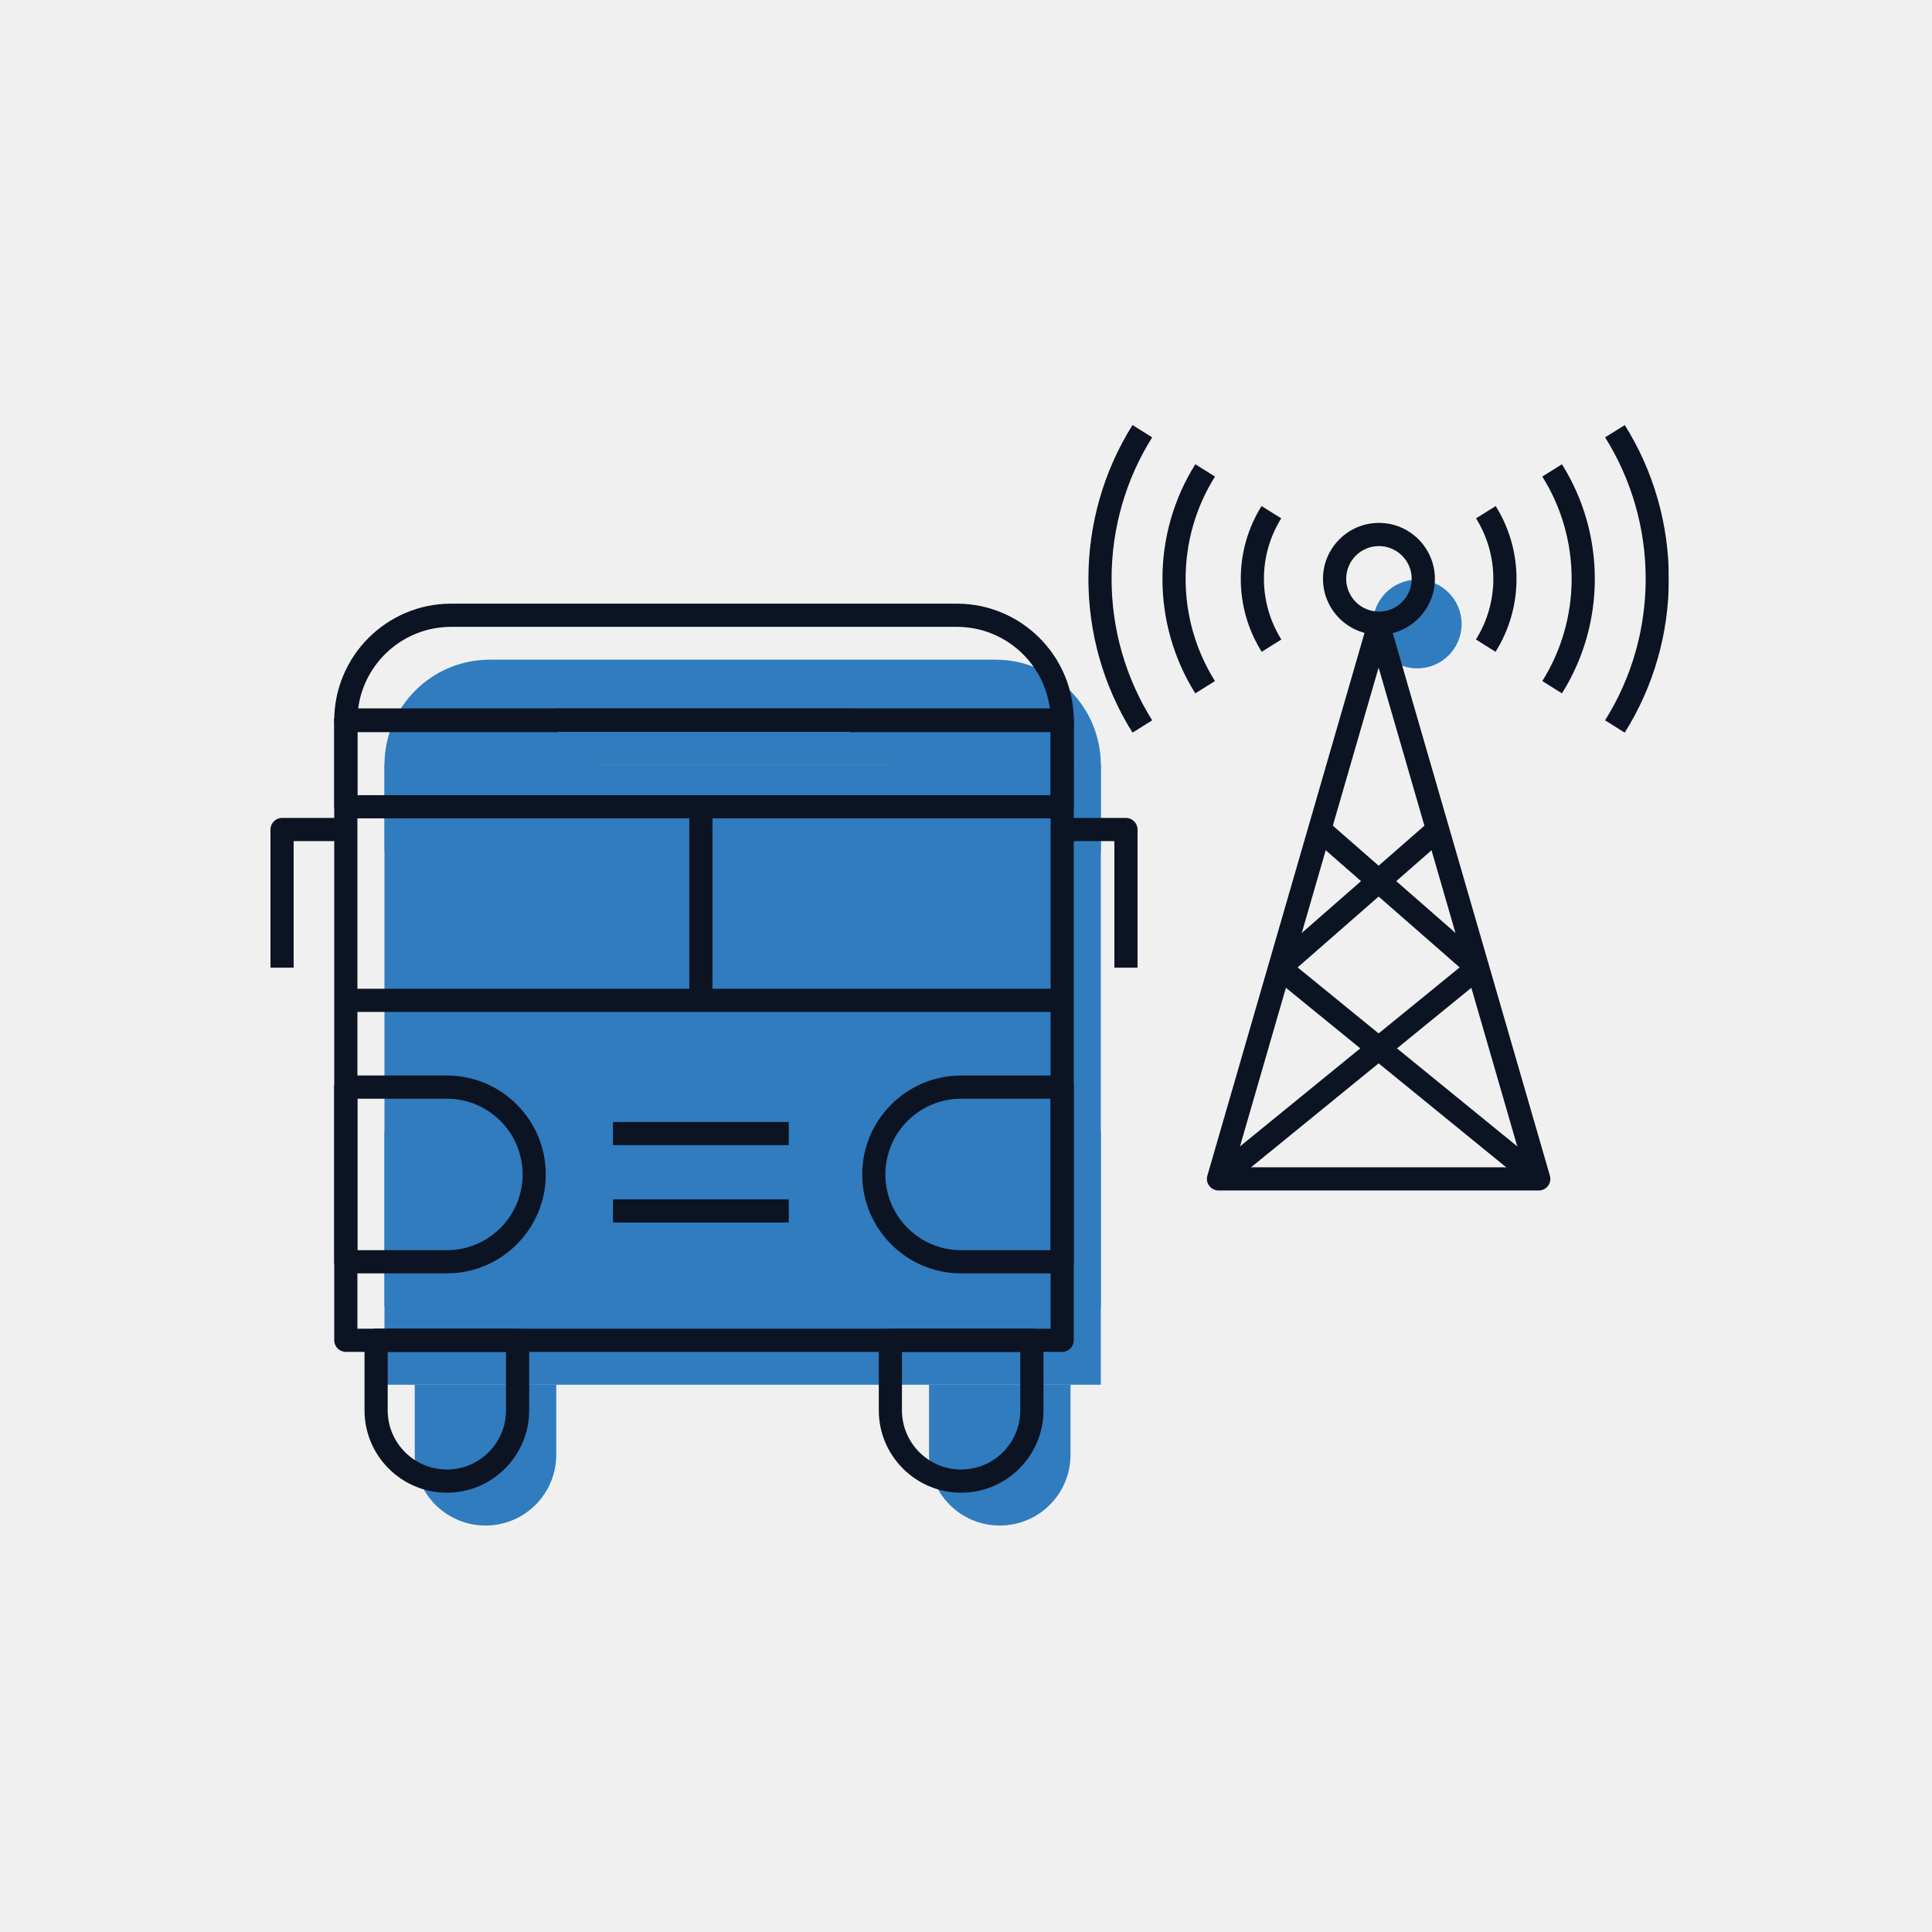
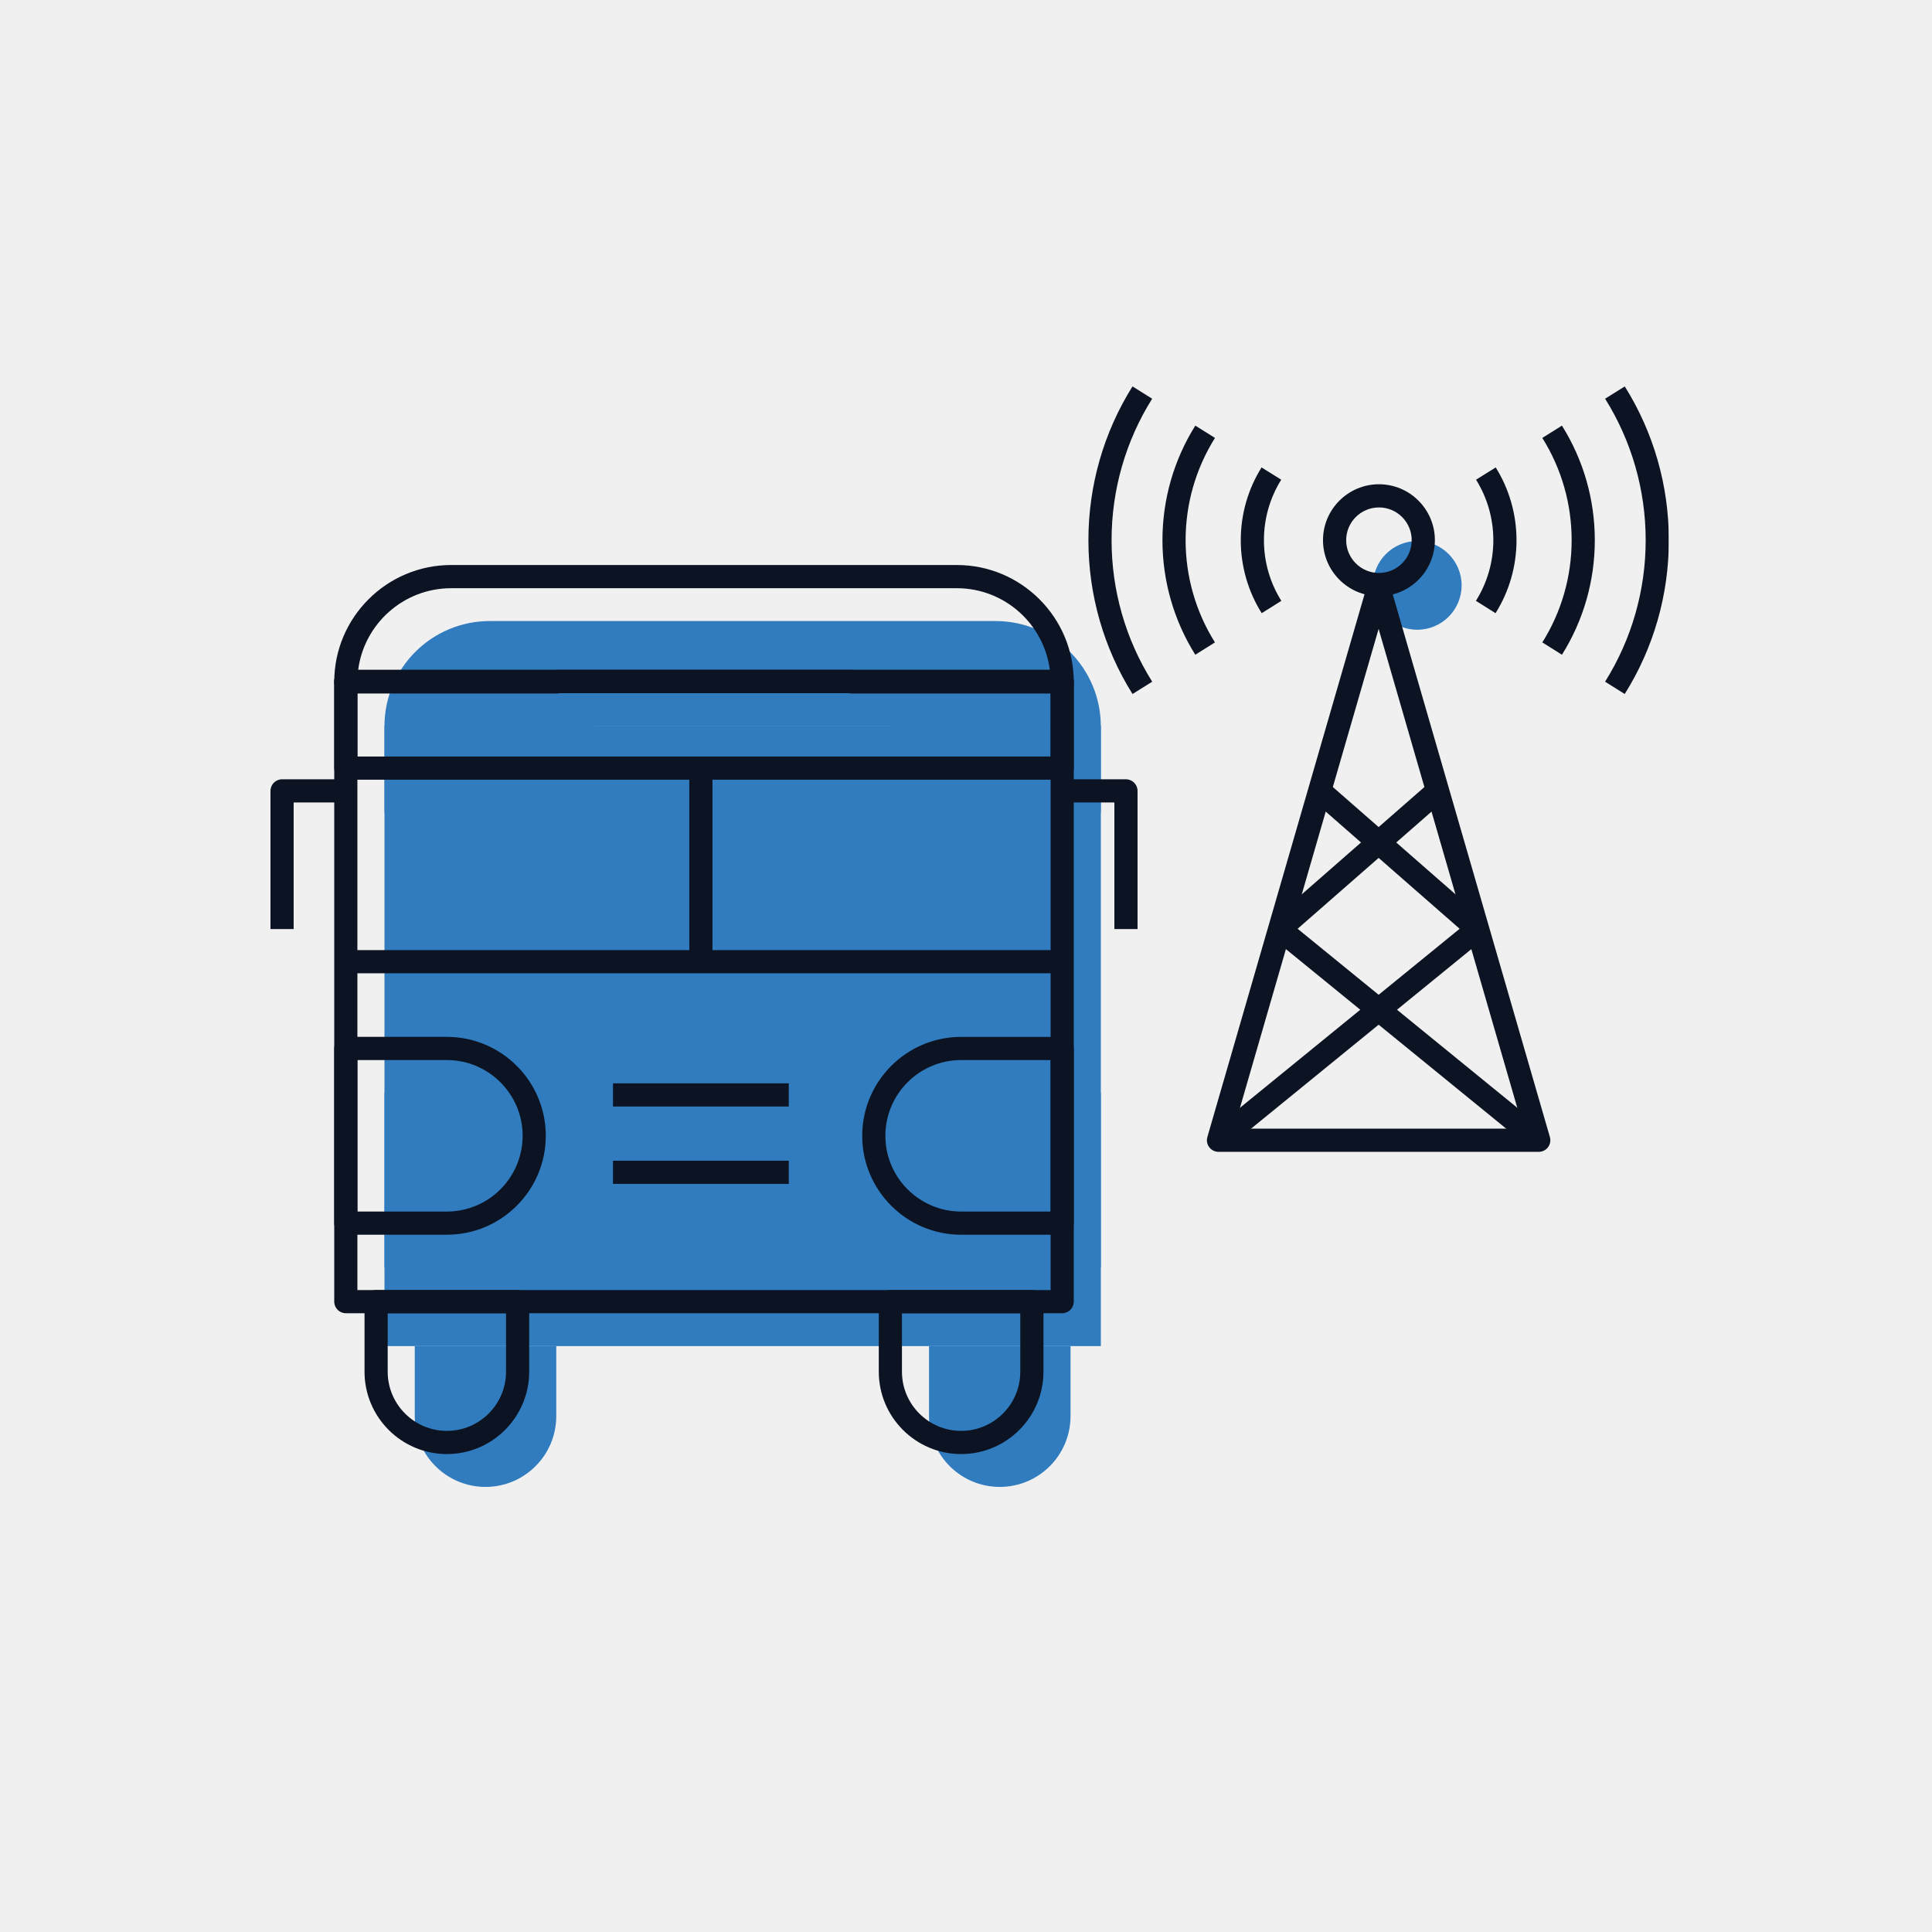
<svg xmlns="http://www.w3.org/2000/svg" xmlns:xlink="http://www.w3.org/1999/xlink" width="100px" height="100px" viewBox="0 0 100 100" version="1.1">
  <defs>
    <polygon id="path-1" points="0 56.962 72.379 56.962 72.379 -0 0 -0" />
  </defs>
  <g id="Welcome" stroke="none" stroke-width="1" fill="none" fill-rule="evenodd">
    <g id="Artboard-Copy-63">
-       <g id="Page-1-Copy" transform="translate(14, 22)">
+       <g id="Page-1-Copy" transform="translate(14, 20)">
        <path d="M61.653,10.299 C61.653,9.031 60.626,8.004 59.357,8.004 C58.09,8.004 57.062,9.031 57.062,10.299 C57.062,11.567 58.09,12.595 59.357,12.595 C60.626,12.595 61.653,11.567 61.653,10.299 Z" id="Fill-1" fill="#307CBF" />
        <mask id="mask-2" fill="white">
          <use xlink:href="#path-1" />
        </mask>
        <g id="Clip-4" />
        <polygon id="Fill-3" fill="#307CBF" mask="url(#mask-2)" points="5.9 49.673 42.979 49.673 42.979 17.572 5.9 17.572" />
        <path d="M42.978,17.596 C42.978,14.585 40.538,12.145 37.528,12.145 L11.351,12.145 C8.341,12.145 5.899,14.585 5.899,17.596 L16.802,17.596 C16.802,17.588 16.799,17.58 16.799,17.572 L32.08,17.572 C32.08,17.58 32.077,17.588 32.077,17.596 L42.978,17.596 Z" id="Fill-5" fill="#307CBF" mask="url(#mask-2)" />
        <path d="M5.899,32.077 L42.978,32.077" id="Fill-6" fill="#307CBF" mask="url(#mask-2)" />
        <path d="M7.468,49.672 L7.468,53.299 C7.468,55.322 9.108,56.962 11.13,56.962 C13.153,56.962 14.792,55.322 14.792,53.299 L14.792,49.672 L7.468,49.672 Z" id="Fill-7" fill="#307CBF" mask="url(#mask-2)" />
        <path d="M34.086,49.672 L34.086,53.299 C34.086,55.322 35.726,56.962 37.748,56.962 C39.771,56.962 41.41,55.322 41.41,53.299 L41.41,49.672 L34.086,49.672 Z" id="Fill-8" fill="#307CBF" mask="url(#mask-2)" />
        <path d="M11.13,36.569 L5.9,36.569 L5.9,45.61 L11.13,45.61 C13.627,45.61 15.651,43.586 15.651,41.09 C15.651,38.593 13.627,36.569 11.13,36.569" id="Fill-9" fill="#307CBF" mask="url(#mask-2)" />
        <path d="M37.748,36.569 L42.978,36.569 L42.978,45.61 L37.748,45.61 C35.251,45.61 33.227,43.586 33.227,41.09 C33.227,38.593 35.251,36.569 37.748,36.569" id="Fill-10" fill="#307CBF" mask="url(#mask-2)" />
        <path d="M19.729,38.972 L28.828,38.972" id="Fill-11" fill="#307CBF" mask="url(#mask-2)" />
        <path d="M19.729,42.977 L28.828,42.977" id="Fill-12" fill="#307CBF" mask="url(#mask-2)" />
        <polygon id="Fill-13" fill="#307CBF" mask="url(#mask-2)" points="5.902 22.057 42.979 22.057 42.979 17.572 5.902 17.572" />
        <path d="M24.277,22.057 L24.277,32.078" id="Fill-14" fill="#307CBF" mask="url(#mask-2)" />
        <path d="M4.499,46.772 L40.379,46.772 L40.379,15.872 L4.499,15.872 L4.499,46.772 Z M40.979,47.972 L3.899,47.972 C3.568,47.972 3.3,47.704 3.3,47.372 L3.3,15.272 C3.3,14.94 3.568,14.672 3.899,14.672 L40.979,14.672 C41.31,14.672 41.578,14.94 41.578,15.272 L41.578,47.372 C41.578,47.704 41.31,47.972 40.979,47.972 L40.979,47.972 Z" id="Fill-15" fill="#0C1423" mask="url(#mask-2)" />
        <path d="M30.247,14.696 L40.342,14.696 C40.045,12.303 37.999,10.446 35.527,10.446 L9.351,10.446 C6.879,10.446 4.833,12.303 4.536,14.696 L14.638,14.696 C14.689,14.68 14.744,14.672 14.8,14.672 L30.079,14.672 C30.138,14.672 30.194,14.68 30.247,14.696 M40.978,15.896 L30.076,15.896 C30.018,15.896 29.961,15.888 29.908,15.872 L14.964,15.872 C14.912,15.888 14.857,15.896 14.802,15.896 L3.899,15.896 C3.568,15.896 3.3,15.628 3.3,15.296 C3.3,11.96 6.014,9.245 9.351,9.245 L35.527,9.245 C38.864,9.245 41.578,11.96 41.578,15.296 C41.578,15.628 41.31,15.896 40.978,15.896" id="Fill-16" fill="#0C1423" mask="url(#mask-2)" />
        <polygon id="Fill-17" fill="#0C1423" mask="url(#mask-2)" points="3.9 30.377 40.979 30.377 40.979 29.177 3.9 29.177" />
        <path d="M6.067,47.972 L6.067,51 C6.067,52.688 7.441,54.062 9.13,54.062 C10.818,54.062 12.192,52.688 12.192,51 L12.192,47.972 L6.067,47.972 Z M9.13,55.262 C6.779,55.262 4.868,53.35 4.868,51 L4.868,47.372 C4.868,47.04 5.136,46.772 5.467,46.772 L12.792,46.772 C13.123,46.772 13.391,47.04 13.391,47.372 L13.391,51 C13.391,53.35 11.48,55.262 9.13,55.262 L9.13,55.262 Z" id="Fill-18" fill="#0C1423" mask="url(#mask-2)" />
        <path d="M32.685,47.972 L32.685,51 C32.685,52.688 34.059,54.062 35.748,54.062 C37.437,54.062 38.81,52.688 38.81,51 L38.81,47.972 L32.685,47.972 Z M35.748,55.262 C33.398,55.262 31.486,53.35 31.486,51 L31.486,47.372 C31.486,47.04 31.755,46.772 32.086,46.772 L39.41,46.772 C39.742,46.772 40.01,47.04 40.01,47.372 L40.01,51 C40.01,53.35 38.099,55.262 35.748,55.262 L35.748,55.262 Z" id="Fill-19" fill="#0C1423" mask="url(#mask-2)" />
        <path d="M4.499,42.709 L9.13,42.709 C11.292,42.709 13.051,40.95 13.051,38.789 C13.051,36.627 11.292,34.869 9.13,34.869 L4.499,34.869 L4.499,42.709 Z M9.13,43.909 L3.899,43.909 C3.568,43.909 3.3,43.641 3.3,43.309 L3.3,34.269 C3.3,33.937 3.568,33.668 3.899,33.668 L9.13,33.668 C11.953,33.668 14.25,35.965 14.25,38.789 C14.25,41.612 11.953,43.909 9.13,43.909 L9.13,43.909 Z" id="Fill-20" fill="#0C1423" mask="url(#mask-2)" />
        <path d="M35.748,34.869 C33.586,34.869 31.827,36.627 31.827,38.789 C31.827,40.951 33.586,42.709 35.748,42.709 L40.379,42.709 L40.379,34.869 L35.748,34.869 Z M40.978,43.91 L35.748,43.91 C32.925,43.91 30.628,41.612 30.628,38.789 C30.628,35.966 32.925,33.669 35.748,33.669 L40.978,33.669 C41.31,33.669 41.578,33.937 41.578,34.269 L41.578,43.309 C41.578,43.641 41.31,43.91 40.978,43.91 L40.978,43.91 Z" id="Fill-21" fill="#0C1423" mask="url(#mask-2)" />
        <polygon id="Fill-22" fill="#0C1423" mask="url(#mask-2)" points="17.728 37.273 26.827 37.273 26.827 36.073 17.728 36.073" />
        <polygon id="Fill-23" fill="#0C1423" mask="url(#mask-2)" points="17.728 41.278 26.827 41.278 26.827 40.078 17.728 40.078" />
        <path d="M44.879,28.089 L43.68,28.089 L43.68,21.536 L40.979,21.536 L40.979,20.336 L44.279,20.336 C44.61,20.336 44.879,20.605 44.879,20.936 L44.879,28.089 Z" id="Fill-24" fill="#0C1423" mask="url(#mask-2)" />
        <path d="M1.199,28.089 L0,28.089 L0,20.936 C0,20.605 0.268,20.336 0.599,20.336 L3.899,20.336 L3.899,21.536 L1.199,21.536 L1.199,28.089 Z" id="Fill-25" fill="#0C1423" mask="url(#mask-2)" />
        <path d="M4.501,19.157 L40.379,19.157 L40.379,15.872 L4.501,15.872 L4.501,19.157 Z M40.979,20.357 L3.901,20.357 C3.57,20.357 3.302,20.088 3.302,19.757 L3.302,15.272 C3.302,14.94 3.57,14.672 3.901,14.672 L40.979,14.672 C41.31,14.672 41.578,14.94 41.578,15.272 L41.578,19.757 C41.578,20.088 41.31,20.357 40.979,20.357 L40.979,20.357 Z" id="Fill-26" fill="#0C1423" mask="url(#mask-2)" />
        <polygon id="Fill-27" fill="#0C1423" mask="url(#mask-2)" points="21.678 29.777 22.877 29.777 22.877 19.756 21.678 19.756" />
        <path d="M49.868,38.419 L64.847,38.419 L57.357,12.552 L49.868,38.419 Z M65.646,39.619 L49.069,39.619 C48.881,39.619 48.703,39.53 48.59,39.379 C48.476,39.229 48.44,39.033 48.493,38.852 L56.781,10.228 C56.855,9.971 57.09,9.794 57.357,9.794 C57.625,9.794 57.859,9.971 57.933,10.228 L66.222,38.852 C66.275,39.033 66.239,39.229 66.126,39.379 C66.013,39.53 65.835,39.619 65.646,39.619 L65.646,39.619 Z" id="Fill-28" fill="#0C1423" mask="url(#mask-2)" />
        <path d="M57.374,6.265 C56.438,6.265 55.678,7.025 55.678,7.96 C55.678,8.895 56.438,9.656 57.374,9.656 C58.309,9.656 59.069,8.895 59.069,7.96 C59.069,7.025 58.309,6.265 57.374,6.265 M57.374,10.856 C55.777,10.856 54.478,9.557 54.478,7.96 C54.478,6.364 55.777,5.065 57.374,5.065 C58.971,5.065 60.269,6.364 60.269,7.96 C60.269,9.557 58.971,10.856 57.374,10.856" id="Fill-29" fill="#0C1423" mask="url(#mask-2)" />
        <path d="M63.409,11.738 L62.393,11.1 C62.982,10.16 63.295,9.074 63.295,7.96 C63.295,6.85 62.985,5.767 62.4,4.829 L63.418,4.194 C64.122,5.323 64.494,6.625 64.494,7.96 C64.494,9.3 64.119,10.607 63.409,11.738" id="Fill-30" fill="#0C1423" mask="url(#mask-2)" />
        <path d="M66.846,13.889 L65.83,13.251 C66.823,11.669 67.348,9.84 67.348,7.96 C67.348,6.081 66.823,4.251 65.829,2.667 L66.845,2.03 C67.959,3.805 68.547,5.855 68.547,7.96 C68.547,10.066 67.959,12.116 66.846,13.889" id="Fill-31" fill="#0C1423" mask="url(#mask-2)" />
        <path d="M70.095,15.922 L69.079,15.284 C70.453,13.093 71.18,10.561 71.18,7.96 C71.18,5.361 70.453,2.829 69.08,0.637 L70.098,0.001 C71.59,2.383 72.379,5.135 72.379,7.96 C72.379,10.787 71.59,13.54 70.095,15.922" id="Fill-32" fill="#0C1423" mask="url(#mask-2)" />
        <path d="M51.306,11.738 C50.596,10.608 50.222,9.301 50.222,7.96 C50.222,6.623 50.594,5.321 51.298,4.194 L52.316,4.829 C51.731,5.766 51.421,6.848 51.421,7.96 C51.421,9.075 51.733,10.161 52.322,11.1 L51.306,11.738 Z" id="Fill-33" fill="#0C1423" mask="url(#mask-2)" />
        <path d="M47.868,13.889 C46.756,12.114 46.168,10.064 46.168,7.96 C46.168,5.857 46.756,3.806 47.869,2.03 L48.887,2.667 C47.892,4.252 47.367,6.082 47.367,7.96 C47.367,9.838 47.892,11.668 48.886,13.251 L47.868,13.889 Z" id="Fill-34" fill="#0C1423" mask="url(#mask-2)" />
        <path d="M44.619,15.922 C43.125,13.538 42.336,10.785 42.336,7.96 C42.336,5.135 43.125,2.382 44.618,-0 L45.636,0.638 C44.262,2.829 43.535,5.36 43.535,7.96 C43.535,10.559 44.262,13.092 45.637,15.284 L44.619,15.922 Z" id="Fill-35" fill="#0C1423" mask="url(#mask-2)" />
        <polygon id="Fill-36" fill="#0C1423" mask="url(#mask-2)" points="65.268 39.484 51.856 28.554 52.614 27.624 66.026 38.553" />
        <polygon id="Fill-37" fill="#0C1423" mask="url(#mask-2)" points="52.63 28.541 51.839 27.638 60.015 20.485 60.806 21.388" />
        <polygon id="Fill-38" fill="#0C1423" mask="url(#mask-2)" points="49.448 39.484 48.69 38.553 62.102 27.624 62.86 28.554" />
        <polygon id="Fill-39" fill="#0C1423" mask="url(#mask-2)" points="62.086 28.541 53.91 21.388 54.701 20.485 62.877 27.638" />
      </g>
    </g>
  </g>
</svg>
